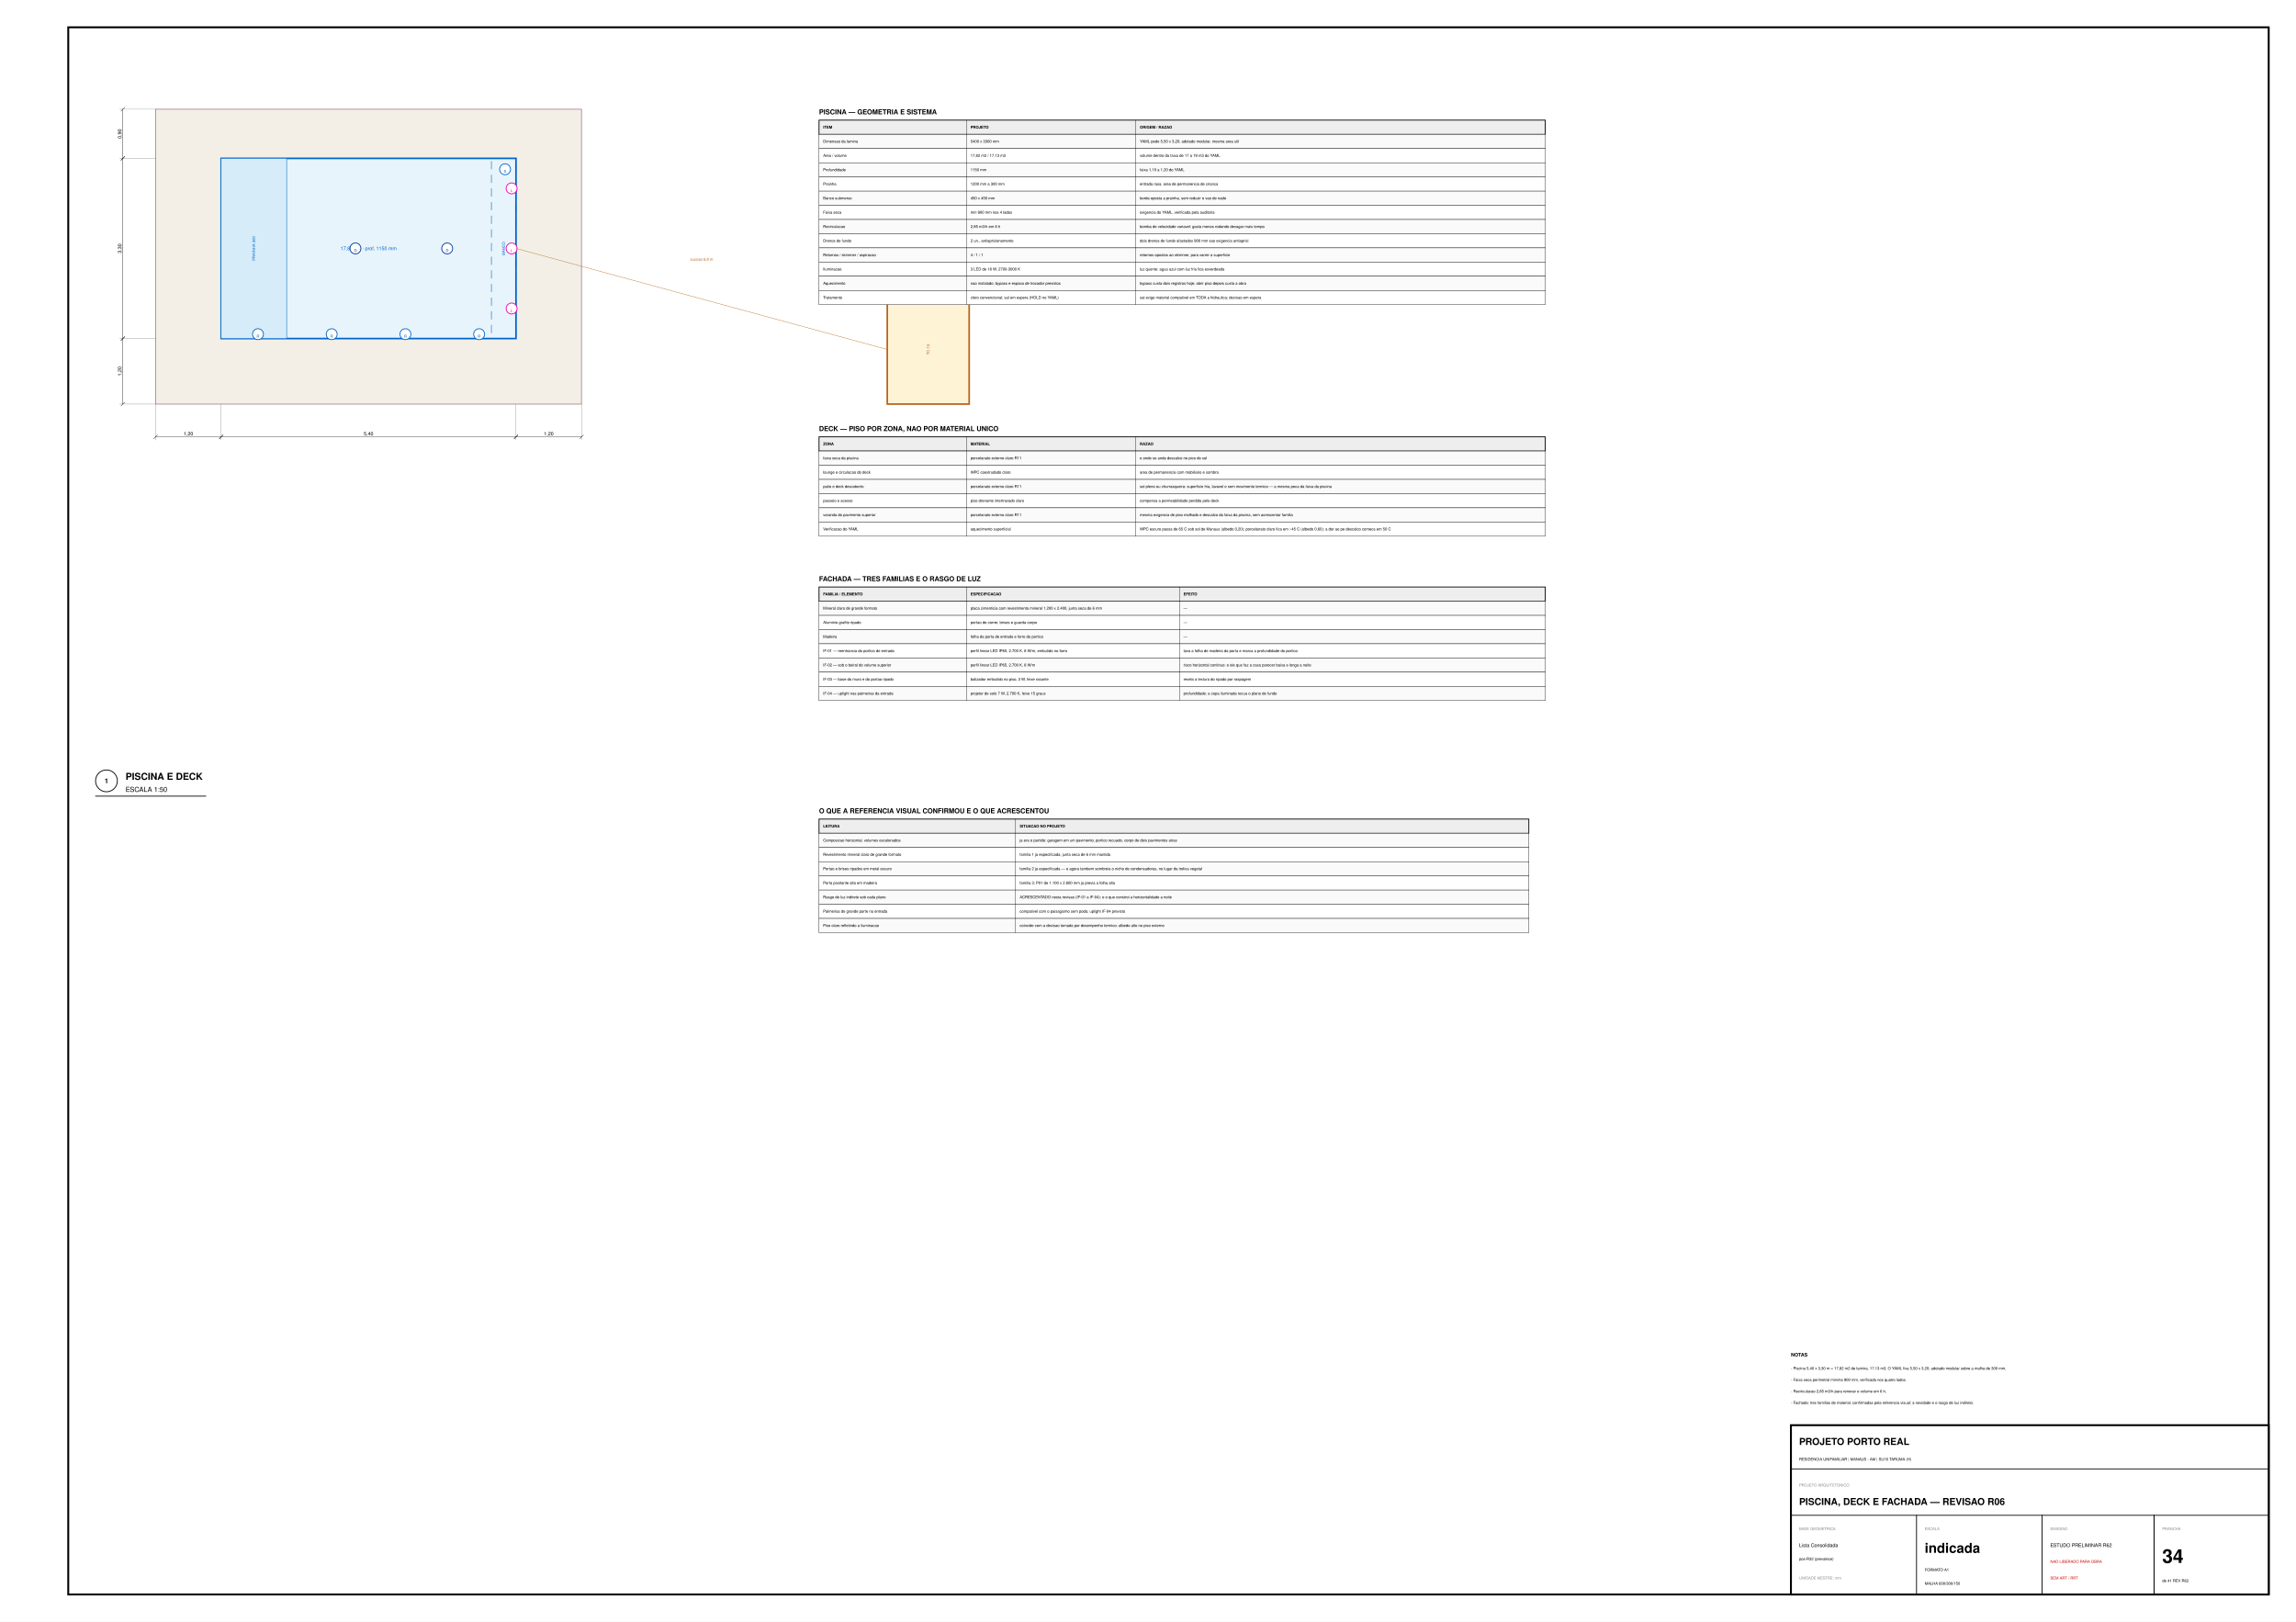
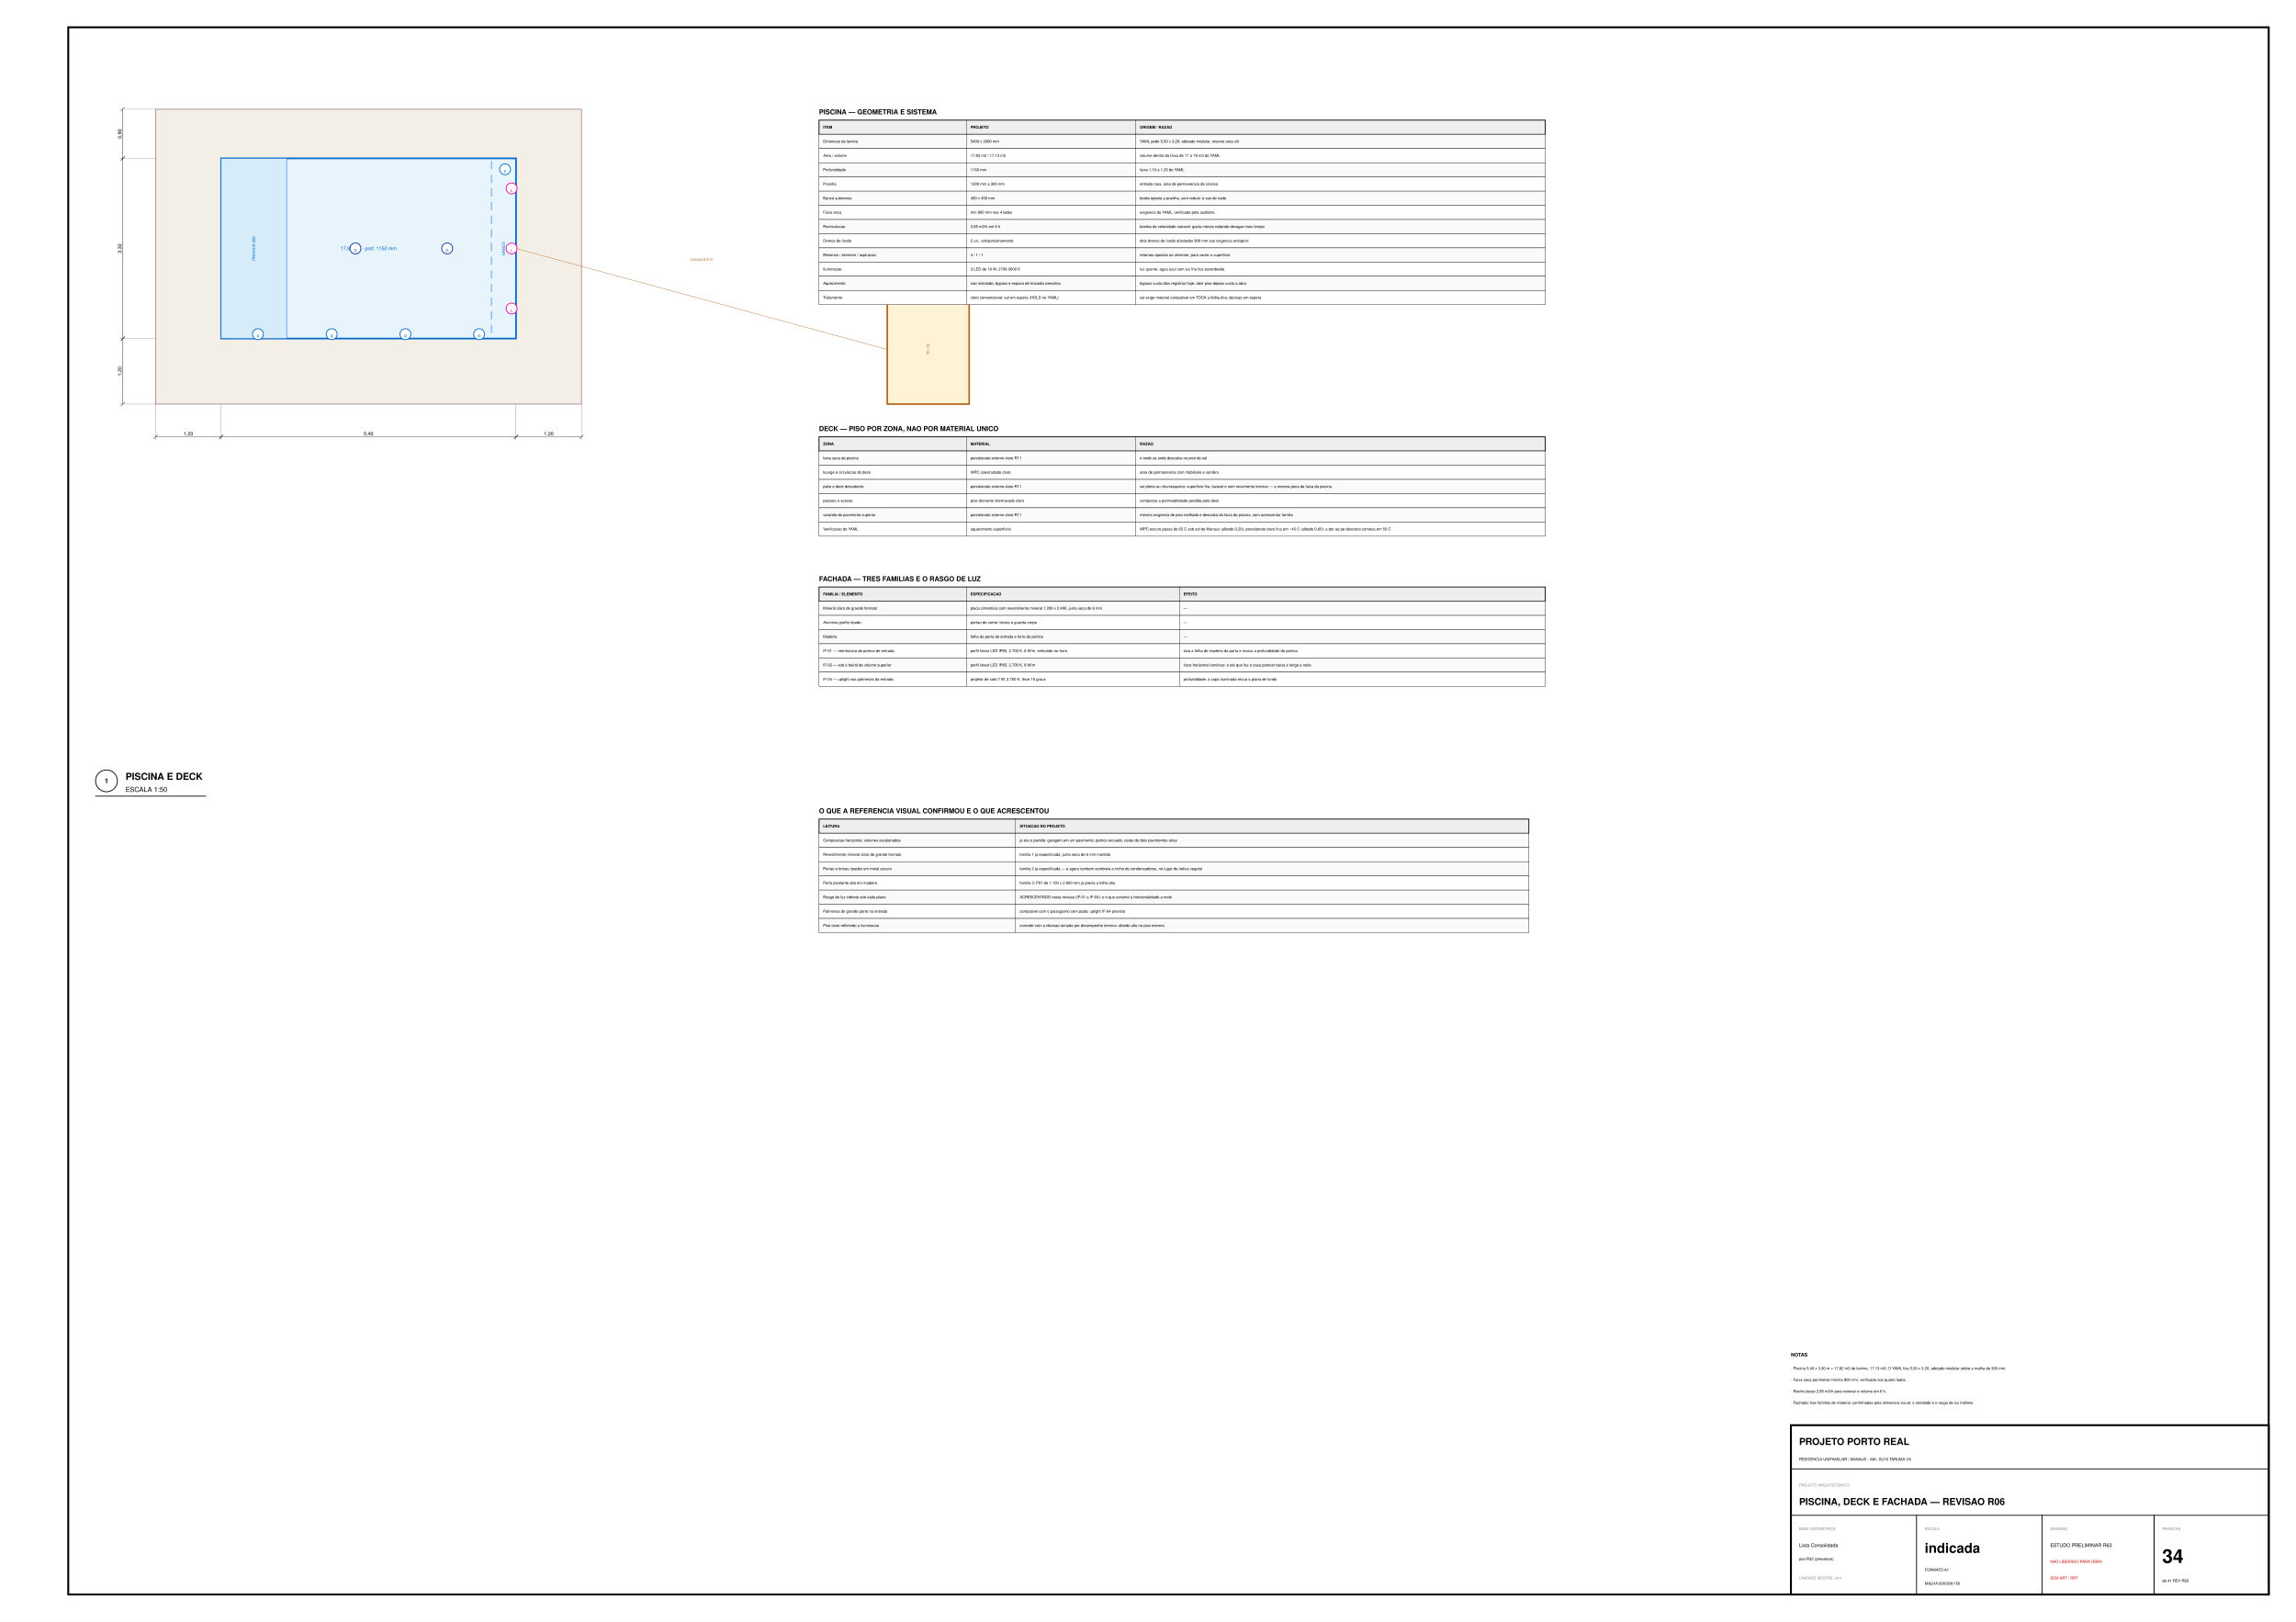
<svg xmlns="http://www.w3.org/2000/svg" version="1.1" width="841mm" height="594mm" viewBox="0 0 841 594">
  <rect width="841" height="594" fill="#ffffff" />
  <defs>
    <clipPath id="rec1">
      <rect x="25.00" y="10.00" width="806.00" height="574.00" />
    </clipPath>
  </defs>
  <g data-tipo="moldura">
    <rect x="25.0" y="10" width="806.00" height="574.00" fill="none" stroke="#000" stroke-width="0.7" />
  </g>
-   <g data-tipo="carimbo" data-cod="34" data-rev="R62">
+   <g data-tipo="carimbo" data-cod="34" data-rev="R63">
    <polygon points="656.000,522.000 831.000,522.000 831.000,584.000 656.000,584.000" stroke="#000000" stroke-width="0.7" fill="#fff" stroke-linejoin="miter" />
    <text x="659.000" y="528.000" font-family="Helvetica, Arial, sans-serif" font-size="3.50" font-weight="bold" fill="#000000" text-anchor="start" dominant-baseline="middle">PROJETO PORTO REAL</text>
    <text x="659.000" y="534.500" font-family="Helvetica, Arial, sans-serif" font-size="1.40" font-weight="normal" fill="#000000" text-anchor="start" dominant-baseline="middle">RESIDENCIA UNIFAMILIAR  |  MANAUS - AM  |  SU16 TARUMA (H)</text>
    <line x1="656.000" y1="538.000" x2="831.000" y2="538.000" stroke="#000000" stroke-width="0.3" fill="none" stroke-linecap="round" />
    <text x="659.000" y="544.000" font-family="Helvetica, Arial, sans-serif" font-size="1.40" font-weight="normal" fill="#8a8a8a" text-anchor="start" dominant-baseline="middle">PROJETO ARQUITETONICO</text>
    <text x="659.000" y="550.000" font-family="Helvetica, Arial, sans-serif" font-size="3.50" font-weight="bold" fill="#000000" text-anchor="start" dominant-baseline="middle">PISCINA, DECK E FACHADA — REVISAO R06</text>
    <line x1="656.000" y1="555.000" x2="831.000" y2="555.000" stroke="#000000" stroke-width="0.3" fill="none" stroke-linecap="round" />
    <line x1="702.000" y1="555.000" x2="702.000" y2="584.000" stroke="#000000" stroke-width="0.3" fill="none" stroke-linecap="round" />
    <line x1="748.000" y1="555.000" x2="748.000" y2="584.000" stroke="#000000" stroke-width="0.3" fill="none" stroke-linecap="round" />
    <line x1="789.000" y1="555.000" x2="789.000" y2="584.000" stroke="#000000" stroke-width="0.3" fill="none" stroke-linecap="round" />
    <line x1="789.000" y1="555.000" x2="789.000" y2="584.000" stroke="#000000" stroke-width="0.3" fill="none" stroke-linecap="round" />
    <text x="659.000" y="560.000" font-family="Helvetica, Arial, sans-serif" font-size="1.40" font-weight="normal" fill="#8a8a8a" text-anchor="start" dominant-baseline="middle">BASE GEOMETRICA</text>
    <text x="659.000" y="566.000" font-family="Helvetica, Arial, sans-serif" font-size="1.80" font-weight="normal" fill="#000000" text-anchor="start" dominant-baseline="middle">Lista Consolidada</text>
    <text x="659.000" y="571.000" font-family="Helvetica, Arial, sans-serif" font-size="1.40" font-weight="normal" fill="#000000" text-anchor="start" dominant-baseline="middle">pos-R32 (prevalece)</text>
    <text x="659.000" y="578.000" font-family="Helvetica, Arial, sans-serif" font-size="1.40" font-weight="normal" fill="#8a8a8a" text-anchor="start" dominant-baseline="middle">UNIDADE MESTRE: mm</text>
    <text x="705.000" y="560.000" font-family="Helvetica, Arial, sans-serif" font-size="1.40" font-weight="normal" fill="#8a8a8a" text-anchor="start" dominant-baseline="middle">ESCALA</text>
    <text x="705.000" y="567.000" font-family="Helvetica, Arial, sans-serif" font-size="5.00" font-weight="bold" fill="#000000" text-anchor="start" dominant-baseline="middle">indicada</text>
    <text x="705.000" y="575.000" font-family="Helvetica, Arial, sans-serif" font-size="1.40" font-weight="normal" fill="#000000" text-anchor="start" dominant-baseline="middle">FORMATO A1</text>
    <text x="705.000" y="580.000" font-family="Helvetica, Arial, sans-serif" font-size="1.40" font-weight="normal" fill="#000000" text-anchor="start" dominant-baseline="middle">MALHA 600/300/150</text>
    <text x="751.000" y="560.000" font-family="Helvetica, Arial, sans-serif" font-size="1.40" font-weight="normal" fill="#8a8a8a" text-anchor="start" dominant-baseline="middle">EMISSAO</text>
-     <text x="751.000" y="566.000" font-family="Helvetica, Arial, sans-serif" font-size="1.80" font-weight="normal" fill="#000000" text-anchor="start" dominant-baseline="middle">ESTUDO PRELIMINAR  R62</text>
+     <text x="751.000" y="566.000" font-family="Helvetica, Arial, sans-serif" font-size="1.80" font-weight="normal" fill="#000000" text-anchor="start" dominant-baseline="middle">ESTUDO PRELIMINAR  R63</text>
    <text x="751.000" y="572.000" font-family="Helvetica, Arial, sans-serif" font-size="1.40" font-weight="normal" fill="#c00" text-anchor="start" dominant-baseline="middle">NAO LIBERADO PARA OBRA</text>
    <text x="751.000" y="578.000" font-family="Helvetica, Arial, sans-serif" font-size="1.40" font-weight="normal" fill="#c00" text-anchor="start" dominant-baseline="middle">SEM ART / RRT</text>
    <text x="792.000" y="560.000" font-family="Helvetica, Arial, sans-serif" font-size="1.40" font-weight="normal" fill="#8a8a8a" text-anchor="start" dominant-baseline="middle">PRANCHA</text>
    <text x="792.000" y="570.000" font-family="Helvetica, Arial, sans-serif" font-size="7.00" font-weight="bold" fill="#000000" text-anchor="start" dominant-baseline="middle">34</text>
-     <text x="792.000" y="579.000" font-family="Helvetica, Arial, sans-serif" font-size="1.40" font-weight="normal" fill="#000000" text-anchor="start" dominant-baseline="middle">de 41   REV R62</text>
+     <text x="792.000" y="579.000" font-family="Helvetica, Arial, sans-serif" font-size="1.40" font-weight="normal" fill="#000000" text-anchor="start" dominant-baseline="middle">de 41   REV R63</text>
  </g>
  <g data-tipo="notas">
    <text x="656.000" y="496.200" font-family="Helvetica, Arial, sans-serif" font-size="1.80" font-weight="bold" fill="#000000" text-anchor="start" dominant-baseline="middle">NOTAS</text>
    <text x="656.000" y="501.200" font-family="Helvetica, Arial, sans-serif" font-size="1.40" font-weight="normal" fill="#000000" text-anchor="start" dominant-baseline="middle">- Piscina 5,40 x 3,30 m = 17,82 m2 de lamina, 17,13 m3, O YAML fixa 5,50 x 3,20; adotado modular sobre a malha de 300 mm,</text>
    <text x="656.000" y="505.400" font-family="Helvetica, Arial, sans-serif" font-size="1.40" font-weight="normal" fill="#000000" text-anchor="start" dominant-baseline="middle">- Faixa seca perimetral minima 900 mm, verificada nos quatro lados.</text>
    <text x="656.000" y="509.600" font-family="Helvetica, Arial, sans-serif" font-size="1.40" font-weight="normal" fill="#000000" text-anchor="start" dominant-baseline="middle">- Recirculacao 2,85 m3/h para renovar o volume em 6 h,</text>
    <text x="656.000" y="513.800" font-family="Helvetica, Arial, sans-serif" font-size="1.40" font-weight="normal" fill="#000000" text-anchor="start" dominant-baseline="middle">- Fachada: tres familias de material, confirmadas pela referencia visual; a novidade e o rasgo de luz indireto.</text>
  </g>
  <g clip-path="url(#rec1)" data-tipo="recorte">
    <circle cx="39.000" cy="286.000" r="4.000" stroke="#000000" stroke-width="0.3" fill="none" />
    <text x="39.000" y="286.000" font-family="Helvetica, Arial, sans-serif" font-size="2.50" font-weight="bold" fill="#000000" text-anchor="middle" dominant-baseline="middle">1</text>
    <text x="46.000" y="284.400" font-family="Helvetica, Arial, sans-serif" font-size="3.50" font-weight="bold" fill="#000000" text-anchor="start" dominant-baseline="middle">PISCINA E DECK</text>
    <text x="46.000" y="289.200" font-family="Helvetica, Arial, sans-serif" font-size="2.50" font-weight="normal" fill="#000000" text-anchor="start" dominant-baseline="middle">ESCALA 1:50</text>
    <line x1="35.000" y1="291.600" x2="75.400" y2="291.600" stroke="#000000" stroke-width="0.3" fill="none" stroke-linecap="round" />
    <polygon points="57.000,148.000 213.000,148.000 213.000,40.000 57.000,40.000" stroke="#a89" stroke-width="0.3" fill="#f3efe6" stroke-linejoin="miter" />
    <polygon points="81.000,124.000 189.000,124.000 189.000,58.000 81.000,58.000" stroke="#06c" stroke-width="0.6" fill="#e8f4fb" stroke-linejoin="miter" />
    <polygon points="81.000,124.000 105.000,124.000 105.000,58.000 81.000,58.000" stroke="#06c" stroke-width="0.18" fill="#d6ecf8" stroke-linejoin="miter" />
    <text x="93.000" y="91.000" font-family="Helvetica, Arial, sans-serif" font-size="1.40" font-weight="normal" fill="#06c" text-anchor="middle" dominant-baseline="middle" transform="rotate(-90.00 93.000 91.000)">PRAINHA 300</text>
    <polygon points="180.000,124.000 189.000,124.000 189.000,58.000 180.000,58.000" stroke="#06c" stroke-width="0.2" fill="none" stroke-dasharray="3,2" stroke-linejoin="miter" />
    <text x="184.500" y="91.000" font-family="Helvetica, Arial, sans-serif" font-size="1.40" font-weight="normal" fill="#06c" text-anchor="middle" dominant-baseline="middle" transform="rotate(-90.00 184.500 91.000)">BANCO</text>
    <text x="135.000" y="91.000" font-family="Helvetica, Arial, sans-serif" font-size="1.80" font-weight="normal" fill="#06c" text-anchor="middle" dominant-baseline="middle">17,82 m2  ·  prof, 1150 mm</text>
    <circle cx="94.500" cy="122.400" r="2.000" stroke="#06c" stroke-width="0.3" fill="#fff" />
    <text x="94.500" y="123.200" font-family="Helvetica, Arial, sans-serif" font-size="1.40" font-weight="normal" fill="#06c" text-anchor="middle" dominant-baseline="middle">R</text>
    <circle cx="121.500" cy="122.400" r="2.000" stroke="#06c" stroke-width="0.3" fill="#fff" />
    <text x="121.500" y="123.200" font-family="Helvetica, Arial, sans-serif" font-size="1.40" font-weight="normal" fill="#06c" text-anchor="middle" dominant-baseline="middle">R</text>
    <circle cx="148.500" cy="122.400" r="2.000" stroke="#06c" stroke-width="0.3" fill="#fff" />
    <text x="148.500" y="123.200" font-family="Helvetica, Arial, sans-serif" font-size="1.40" font-weight="normal" fill="#06c" text-anchor="middle" dominant-baseline="middle">R</text>
    <circle cx="175.500" cy="122.400" r="2.000" stroke="#06c" stroke-width="0.3" fill="#fff" />
    <text x="175.500" y="123.200" font-family="Helvetica, Arial, sans-serif" font-size="1.40" font-weight="normal" fill="#06c" text-anchor="middle" dominant-baseline="middle">R</text>
    <circle cx="130.200" cy="91.000" r="2.000" stroke="#039" stroke-width="0.3" fill="#fff" />
    <text x="130.200" y="91.800" font-family="Helvetica, Arial, sans-serif" font-size="1.40" font-weight="normal" fill="#039" text-anchor="middle" dominant-baseline="middle">D</text>
    <circle cx="163.800" cy="91.000" r="2.000" stroke="#039" stroke-width="0.3" fill="#fff" />
    <text x="163.800" y="91.800" font-family="Helvetica, Arial, sans-serif" font-size="1.40" font-weight="normal" fill="#039" text-anchor="middle" dominant-baseline="middle">D</text>
    <circle cx="185.000" cy="62.000" r="2.000" stroke="#06c" stroke-width="0.3" fill="#fff" />
    <text x="185.000" y="62.800" font-family="Helvetica, Arial, sans-serif" font-size="1.40" font-weight="normal" fill="#06c" text-anchor="middle" dominant-baseline="middle">S</text>
    <circle cx="187.400" cy="113.000" r="2.000" stroke="#e0a" stroke-width="0.3" fill="#fff" />
    <text x="187.400" y="113.800" font-family="Helvetica, Arial, sans-serif" font-size="1.40" font-weight="normal" fill="#e0a" text-anchor="middle" dominant-baseline="middle">L</text>
    <circle cx="187.400" cy="91.000" r="2.000" stroke="#e0a" stroke-width="0.3" fill="#fff" />
    <text x="187.400" y="91.800" font-family="Helvetica, Arial, sans-serif" font-size="1.40" font-weight="normal" fill="#e0a" text-anchor="middle" dominant-baseline="middle">L</text>
    <circle cx="187.400" cy="69.000" r="2.000" stroke="#e0a" stroke-width="0.3" fill="#fff" />
    <text x="187.400" y="69.800" font-family="Helvetica, Arial, sans-serif" font-size="1.40" font-weight="normal" fill="#e0a" text-anchor="middle" dominant-baseline="middle">L</text>
    <g data-tipo="cota" data-eixo="H" data-parciais="3">
      <line x1="57.000" y1="148.000" x2="57.000" y2="161.200" stroke="#8a8a8a" stroke-width="0.13" fill="none" stroke-linecap="round" />
      <line x1="81.000" y1="148.000" x2="81.000" y2="161.200" stroke="#8a8a8a" stroke-width="0.13" fill="none" stroke-linecap="round" />
      <line x1="189.000" y1="148.000" x2="189.000" y2="161.200" stroke="#8a8a8a" stroke-width="0.13" fill="none" stroke-linecap="round" />
      <line x1="213.000" y1="148.000" x2="213.000" y2="161.200" stroke="#8a8a8a" stroke-width="0.13" fill="none" stroke-linecap="round" />
      <line x1="57.000" y1="160.000" x2="213.000" y2="160.000" stroke="#000000" stroke-width="0.13" fill="none" stroke-linecap="round" />
      <line x1="56.300" y1="160.700" x2="57.700" y2="159.300" stroke="#000000" stroke-width="0.13" fill="none" stroke-linecap="round" />
      <line x1="80.300" y1="160.700" x2="81.700" y2="159.300" stroke="#000000" stroke-width="0.13" fill="none" stroke-linecap="round" />
      <text x="69.000" y="158.884" font-family="Helvetica, Arial, sans-serif" font-size="1.80" font-weight="normal" fill="#000000" text-anchor="middle" dominant-baseline="middle">1,20</text>
      <line x1="80.300" y1="160.700" x2="81.700" y2="159.300" stroke="#000000" stroke-width="0.13" fill="none" stroke-linecap="round" />
      <line x1="188.300" y1="160.700" x2="189.700" y2="159.300" stroke="#000000" stroke-width="0.13" fill="none" stroke-linecap="round" />
      <text x="135.000" y="158.884" font-family="Helvetica, Arial, sans-serif" font-size="1.80" font-weight="normal" fill="#000000" text-anchor="middle" dominant-baseline="middle">5,40</text>
      <line x1="188.300" y1="160.700" x2="189.700" y2="159.300" stroke="#000000" stroke-width="0.13" fill="none" stroke-linecap="round" />
      <line x1="212.300" y1="160.700" x2="213.700" y2="159.300" stroke="#000000" stroke-width="0.13" fill="none" stroke-linecap="round" />
      <text x="201.000" y="158.884" font-family="Helvetica, Arial, sans-serif" font-size="1.80" font-weight="normal" fill="#000000" text-anchor="middle" dominant-baseline="middle">1,20</text>
    </g>
    <g data-tipo="cota" data-eixo="V" data-parciais="3">
      <line x1="57.000" y1="148.000" x2="43.800" y2="148.000" stroke="#8a8a8a" stroke-width="0.13" fill="none" stroke-linecap="round" />
      <line x1="57.000" y1="124.000" x2="43.800" y2="124.000" stroke="#8a8a8a" stroke-width="0.13" fill="none" stroke-linecap="round" />
      <line x1="57.000" y1="58.000" x2="43.800" y2="58.000" stroke="#8a8a8a" stroke-width="0.13" fill="none" stroke-linecap="round" />
      <line x1="57.000" y1="40.000" x2="43.800" y2="40.000" stroke="#8a8a8a" stroke-width="0.13" fill="none" stroke-linecap="round" />
      <line x1="45.000" y1="148.000" x2="45.000" y2="40.000" stroke="#000000" stroke-width="0.13" fill="none" stroke-linecap="round" />
      <line x1="44.300" y1="148.700" x2="45.700" y2="147.300" stroke="#000000" stroke-width="0.13" fill="none" stroke-linecap="round" />
      <line x1="44.300" y1="124.700" x2="45.700" y2="123.300" stroke="#000000" stroke-width="0.13" fill="none" stroke-linecap="round" />
      <text x="43.884" y="136.000" font-family="Helvetica, Arial, sans-serif" font-size="1.80" font-weight="normal" fill="#000000" text-anchor="middle" dominant-baseline="middle" transform="rotate(-90.00 43.884 136.000)">1,20</text>
      <line x1="44.300" y1="124.700" x2="45.700" y2="123.300" stroke="#000000" stroke-width="0.13" fill="none" stroke-linecap="round" />
      <line x1="44.300" y1="58.700" x2="45.700" y2="57.300" stroke="#000000" stroke-width="0.13" fill="none" stroke-linecap="round" />
      <text x="43.884" y="91.000" font-family="Helvetica, Arial, sans-serif" font-size="1.80" font-weight="normal" fill="#000000" text-anchor="middle" dominant-baseline="middle" transform="rotate(-90.00 43.884 91.000)">3,30</text>
      <line x1="44.300" y1="58.700" x2="45.700" y2="57.300" stroke="#000000" stroke-width="0.13" fill="none" stroke-linecap="round" />
      <line x1="44.300" y1="40.700" x2="45.700" y2="39.300" stroke="#000000" stroke-width="0.13" fill="none" stroke-linecap="round" />
      <text x="43.884" y="49.000" font-family="Helvetica, Arial, sans-serif" font-size="1.80" font-weight="normal" fill="#000000" text-anchor="middle" dominant-baseline="middle" transform="rotate(-90.00 43.884 49.000)">0,90</text>
    </g>
    <polygon points="325.000,148.000 355.000,148.000 355.000,108.000 325.000,108.000" stroke="#b5651d" stroke-width="0.6" fill="#fff3d6" stroke-linejoin="miter" />
    <text x="340.000" y="128.000" font-family="Helvetica, Arial, sans-serif" font-size="1.40" font-weight="normal" fill="#b5651d" text-anchor="middle" dominant-baseline="middle" transform="rotate(-90.00 340.000 128.000)">TC-13</text>
    <line x1="189.000" y1="91.000" x2="325.000" y2="128.000" stroke="#b5651d" stroke-width="0.13" fill="none" stroke-linecap="round" />
    <text x="257.000" y="95.000" font-family="Helvetica, Arial, sans-serif" font-size="1.40" font-weight="normal" fill="#b5651d" text-anchor="middle" dominant-baseline="middle">succao 6,8 m</text>
    <text x="300.000" y="41.000" font-family="Helvetica, Arial, sans-serif" font-size="2.50" font-weight="bold" fill="#000000" text-anchor="start" dominant-baseline="middle">PISCINA — GEOMETRIA E SISTEMA</text>
    <polygon points="300.000,44.000 566.000,44.000 566.000,49.200 300.000,49.200" stroke="#000000" stroke-width="0.3" fill="#eee" stroke-linejoin="miter" />
    <text x="301.500" y="46.600" font-family="Helvetica, Arial, sans-serif" font-size="1.40" font-weight="bold" fill="#000000" text-anchor="start" dominant-baseline="middle">ITEM</text>
    <text x="355.500" y="46.600" font-family="Helvetica, Arial, sans-serif" font-size="1.40" font-weight="bold" fill="#000000" text-anchor="start" dominant-baseline="middle">PROJETO</text>
    <text x="417.500" y="46.600" font-family="Helvetica, Arial, sans-serif" font-size="1.40" font-weight="bold" fill="#000000" text-anchor="start" dominant-baseline="middle">ORIGEM / RAZAO</text>
    <polygon points="300.000,49.200 566.000,49.200 566.000,54.400 300.000,54.400" stroke="#000000" stroke-width="0.13" fill="#fafafa" stroke-linejoin="miter" />
    <text x="301.500" y="51.800" font-family="Helvetica, Arial, sans-serif" font-size="1.40" font-weight="normal" fill="#000000" text-anchor="start" dominant-baseline="middle">Dimensao da lamina</text>
    <text x="355.500" y="51.800" font-family="Helvetica, Arial, sans-serif" font-size="1.40" font-weight="normal" fill="#000000" text-anchor="start" dominant-baseline="middle">5400 x 3300 mm</text>
    <text x="417.500" y="51.800" font-family="Helvetica, Arial, sans-serif" font-size="1.40" font-weight="normal" fill="#000000" text-anchor="start" dominant-baseline="middle">YAML pede 5,50 x 3,20; adotado modular, mesma area util</text>
    <polygon points="300.000,54.400 566.000,54.400 566.000,59.600 300.000,59.600" stroke="#000000" stroke-width="0.13" fill="#fff" stroke-linejoin="miter" />
    <text x="301.500" y="57.000" font-family="Helvetica, Arial, sans-serif" font-size="1.40" font-weight="normal" fill="#000000" text-anchor="start" dominant-baseline="middle">Area / volume</text>
    <text x="355.500" y="57.000" font-family="Helvetica, Arial, sans-serif" font-size="1.40" font-weight="normal" fill="#000000" text-anchor="start" dominant-baseline="middle">17,82 m2 / 17,13 m3</text>
    <text x="417.500" y="57.000" font-family="Helvetica, Arial, sans-serif" font-size="1.40" font-weight="normal" fill="#000000" text-anchor="start" dominant-baseline="middle">volume dentro da faixa de 17 a 19 m3 do YAML</text>
    <polygon points="300.000,59.600 566.000,59.600 566.000,64.800 300.000,64.800" stroke="#000000" stroke-width="0.13" fill="#fafafa" stroke-linejoin="miter" />
    <text x="301.500" y="62.200" font-family="Helvetica, Arial, sans-serif" font-size="1.40" font-weight="normal" fill="#000000" text-anchor="start" dominant-baseline="middle">Profundidade</text>
    <text x="355.500" y="62.200" font-family="Helvetica, Arial, sans-serif" font-size="1.40" font-weight="normal" fill="#000000" text-anchor="start" dominant-baseline="middle">1150 mm</text>
    <text x="417.500" y="62.200" font-family="Helvetica, Arial, sans-serif" font-size="1.40" font-weight="normal" fill="#000000" text-anchor="start" dominant-baseline="middle">faixa 1,10 a 1,20 do YAML</text>
    <polygon points="300.000,64.800 566.000,64.800 566.000,70.000 300.000,70.000" stroke="#000000" stroke-width="0.13" fill="#fff" stroke-linejoin="miter" />
    <text x="301.500" y="67.400" font-family="Helvetica, Arial, sans-serif" font-size="1.40" font-weight="normal" fill="#000000" text-anchor="start" dominant-baseline="middle">Prainha</text>
    <text x="355.500" y="67.400" font-family="Helvetica, Arial, sans-serif" font-size="1.40" font-weight="normal" fill="#000000" text-anchor="start" dominant-baseline="middle">1200 mm a 300 mm</text>
    <text x="417.500" y="67.400" font-family="Helvetica, Arial, sans-serif" font-size="1.40" font-weight="normal" fill="#000000" text-anchor="start" dominant-baseline="middle">entrada rasa, area de permanencia de crianca</text>
    <polygon points="300.000,70.000 566.000,70.000 566.000,75.200 300.000,75.200" stroke="#000000" stroke-width="0.13" fill="#fafafa" stroke-linejoin="miter" />
    <text x="301.500" y="72.600" font-family="Helvetica, Arial, sans-serif" font-size="1.40" font-weight="normal" fill="#000000" text-anchor="start" dominant-baseline="middle">Banco submerso</text>
    <text x="355.500" y="72.600" font-family="Helvetica, Arial, sans-serif" font-size="1.40" font-weight="normal" fill="#000000" text-anchor="start" dominant-baseline="middle">450 x 450 mm</text>
    <text x="417.500" y="72.600" font-family="Helvetica, Arial, sans-serif" font-size="1.40" font-weight="normal" fill="#000000" text-anchor="start" dominant-baseline="middle">borda oposta a prainha, sem reduzir o vao de nado</text>
    <polygon points="300.000,75.200 566.000,75.200 566.000,80.400 300.000,80.400" stroke="#000000" stroke-width="0.13" fill="#fff" stroke-linejoin="miter" />
    <text x="301.500" y="77.800" font-family="Helvetica, Arial, sans-serif" font-size="1.40" font-weight="normal" fill="#000000" text-anchor="start" dominant-baseline="middle">Faixa seca</text>
    <text x="355.500" y="77.800" font-family="Helvetica, Arial, sans-serif" font-size="1.40" font-weight="normal" fill="#000000" text-anchor="start" dominant-baseline="middle">min 900 mm nos 4 lados</text>
    <text x="417.500" y="77.800" font-family="Helvetica, Arial, sans-serif" font-size="1.40" font-weight="normal" fill="#000000" text-anchor="start" dominant-baseline="middle">exigencia do YAML, verificada pela auditoria</text>
    <polygon points="300.000,80.400 566.000,80.400 566.000,85.600 300.000,85.600" stroke="#000000" stroke-width="0.13" fill="#fafafa" stroke-linejoin="miter" />
    <text x="301.500" y="83.000" font-family="Helvetica, Arial, sans-serif" font-size="1.40" font-weight="normal" fill="#000000" text-anchor="start" dominant-baseline="middle">Recirculacao</text>
    <text x="355.500" y="83.000" font-family="Helvetica, Arial, sans-serif" font-size="1.40" font-weight="normal" fill="#000000" text-anchor="start" dominant-baseline="middle">2,85 m3/h em 6 h</text>
    <text x="417.500" y="83.000" font-family="Helvetica, Arial, sans-serif" font-size="1.40" font-weight="normal" fill="#000000" text-anchor="start" dominant-baseline="middle">bomba de velocidade variavel: gasta menos rodando devagar mais tempo</text>
    <polygon points="300.000,85.600 566.000,85.600 566.000,90.800 300.000,90.800" stroke="#000000" stroke-width="0.13" fill="#fff" stroke-linejoin="miter" />
    <text x="301.500" y="88.200" font-family="Helvetica, Arial, sans-serif" font-size="1.40" font-weight="normal" fill="#000000" text-anchor="start" dominant-baseline="middle">Drenos de fundo</text>
    <text x="355.500" y="88.200" font-family="Helvetica, Arial, sans-serif" font-size="1.40" font-weight="normal" fill="#000000" text-anchor="start" dominant-baseline="middle">2 un., antiaprisionamento</text>
    <text x="417.500" y="88.200" font-family="Helvetica, Arial, sans-serif" font-size="1.40" font-weight="normal" fill="#000000" text-anchor="start" dominant-baseline="middle">dois drenos de fundo afastados 900 mm sao exigencia antiaprisi</text>
    <polygon points="300.000,90.800 566.000,90.800 566.000,96.000 300.000,96.000" stroke="#000000" stroke-width="0.13" fill="#fafafa" stroke-linejoin="miter" />
    <text x="301.500" y="93.400" font-family="Helvetica, Arial, sans-serif" font-size="1.40" font-weight="normal" fill="#000000" text-anchor="start" dominant-baseline="middle">Retornos / skimmer / aspiracao</text>
    <text x="355.500" y="93.400" font-family="Helvetica, Arial, sans-serif" font-size="1.40" font-weight="normal" fill="#000000" text-anchor="start" dominant-baseline="middle">4 / 1 / 1</text>
    <text x="417.500" y="93.400" font-family="Helvetica, Arial, sans-serif" font-size="1.40" font-weight="normal" fill="#000000" text-anchor="start" dominant-baseline="middle">retornos opostos ao skimmer, para varrer a superficie</text>
    <polygon points="300.000,96.000 566.000,96.000 566.000,101.200 300.000,101.200" stroke="#000000" stroke-width="0.13" fill="#fff" stroke-linejoin="miter" />
    <text x="301.500" y="98.600" font-family="Helvetica, Arial, sans-serif" font-size="1.40" font-weight="normal" fill="#000000" text-anchor="start" dominant-baseline="middle">Iluminacao</text>
    <text x="355.500" y="98.600" font-family="Helvetica, Arial, sans-serif" font-size="1.40" font-weight="normal" fill="#000000" text-anchor="start" dominant-baseline="middle">3 LED de 18 W, 2700-3000 K</text>
    <text x="417.500" y="98.600" font-family="Helvetica, Arial, sans-serif" font-size="1.40" font-weight="normal" fill="#000000" text-anchor="start" dominant-baseline="middle">luz quente: agua azul com luz fria fica esverdeada</text>
    <polygon points="300.000,101.200 566.000,101.200 566.000,106.400 300.000,106.400" stroke="#000000" stroke-width="0.13" fill="#fafafa" stroke-linejoin="miter" />
    <text x="301.500" y="103.800" font-family="Helvetica, Arial, sans-serif" font-size="1.40" font-weight="normal" fill="#000000" text-anchor="start" dominant-baseline="middle">Aquecimento</text>
    <text x="355.500" y="103.800" font-family="Helvetica, Arial, sans-serif" font-size="1.40" font-weight="normal" fill="#000000" text-anchor="start" dominant-baseline="middle">nao instalado; bypass e espaco de trocador previstos</text>
    <text x="417.500" y="103.800" font-family="Helvetica, Arial, sans-serif" font-size="1.40" font-weight="normal" fill="#000000" text-anchor="start" dominant-baseline="middle">bypass custa dois registros hoje; abrir piso depois custa a obra</text>
    <polygon points="300.000,106.400 566.000,106.400 566.000,111.600 300.000,111.600" stroke="#000000" stroke-width="0.13" fill="#fff" stroke-linejoin="miter" />
    <text x="301.500" y="109.000" font-family="Helvetica, Arial, sans-serif" font-size="1.40" font-weight="normal" fill="#000000" text-anchor="start" dominant-baseline="middle">Tratamento</text>
    <text x="355.500" y="109.000" font-family="Helvetica, Arial, sans-serif" font-size="1.40" font-weight="normal" fill="#000000" text-anchor="start" dominant-baseline="middle">cloro convencional; sal em espera (HOLD no YAML)</text>
    <text x="417.500" y="109.000" font-family="Helvetica, Arial, sans-serif" font-size="1.40" font-weight="normal" fill="#000000" text-anchor="start" dominant-baseline="middle">sal exige material compativel em TODA a hidraulica; decisao em espera</text>
    <line x1="354.000" y1="44.000" x2="354.000" y2="111.600" stroke="#000000" stroke-width="0.13" fill="none" stroke-linecap="round" />
    <line x1="416.000" y1="44.000" x2="416.000" y2="111.600" stroke="#000000" stroke-width="0.13" fill="none" stroke-linecap="round" />
    <text x="300.000" y="157.000" font-family="Helvetica, Arial, sans-serif" font-size="2.50" font-weight="bold" fill="#000000" text-anchor="start" dominant-baseline="middle">DECK — PISO POR ZONA, NAO POR MATERIAL UNICO</text>
    <polygon points="300.000,160.000 566.000,160.000 566.000,165.200 300.000,165.200" stroke="#000000" stroke-width="0.3" fill="#eee" stroke-linejoin="miter" />
    <text x="301.500" y="162.600" font-family="Helvetica, Arial, sans-serif" font-size="1.40" font-weight="bold" fill="#000000" text-anchor="start" dominant-baseline="middle">ZONA</text>
    <text x="355.500" y="162.600" font-family="Helvetica, Arial, sans-serif" font-size="1.40" font-weight="bold" fill="#000000" text-anchor="start" dominant-baseline="middle">MATERIAL</text>
    <text x="417.500" y="162.600" font-family="Helvetica, Arial, sans-serif" font-size="1.40" font-weight="bold" fill="#000000" text-anchor="start" dominant-baseline="middle">RAZAO</text>
    <polygon points="300.000,165.200 566.000,165.200 566.000,170.400 300.000,170.400" stroke="#000000" stroke-width="0.13" fill="#fafafa" stroke-linejoin="miter" />
    <text x="301.500" y="167.800" font-family="Helvetica, Arial, sans-serif" font-size="1.40" font-weight="normal" fill="#000000" text-anchor="start" dominant-baseline="middle">faixa seca da piscina</text>
    <text x="355.500" y="167.800" font-family="Helvetica, Arial, sans-serif" font-size="1.40" font-weight="normal" fill="#000000" text-anchor="start" dominant-baseline="middle">porcelanato externo claro R11</text>
    <text x="417.500" y="167.800" font-family="Helvetica, Arial, sans-serif" font-size="1.40" font-weight="normal" fill="#000000" text-anchor="start" dominant-baseline="middle">e onde se anda descalco no pico do sol</text>
    <polygon points="300.000,170.400 566.000,170.400 566.000,175.600 300.000,175.600" stroke="#000000" stroke-width="0.13" fill="#fff" stroke-linejoin="miter" />
    <text x="301.500" y="173.000" font-family="Helvetica, Arial, sans-serif" font-size="1.40" font-weight="normal" fill="#000000" text-anchor="start" dominant-baseline="middle">lounge e circulacao do deck</text>
    <text x="355.500" y="173.000" font-family="Helvetica, Arial, sans-serif" font-size="1.40" font-weight="normal" fill="#000000" text-anchor="start" dominant-baseline="middle">WPC coextrudado claro</text>
    <text x="417.500" y="173.000" font-family="Helvetica, Arial, sans-serif" font-size="1.40" font-weight="normal" fill="#000000" text-anchor="start" dominant-baseline="middle">area de permanencia com mobiliario e sombra</text>
    <polygon points="300.000,175.600 566.000,175.600 566.000,180.800 300.000,180.800" stroke="#000000" stroke-width="0.13" fill="#fafafa" stroke-linejoin="miter" />
    <text x="301.500" y="178.200" font-family="Helvetica, Arial, sans-serif" font-size="1.40" font-weight="normal" fill="#000000" text-anchor="start" dominant-baseline="middle">patio e deck descoberto</text>
    <text x="355.500" y="178.200" font-family="Helvetica, Arial, sans-serif" font-size="1.40" font-weight="normal" fill="#000000" text-anchor="start" dominant-baseline="middle">porcelanato externo claro R11</text>
    <text x="417.500" y="178.200" font-family="Helvetica, Arial, sans-serif" font-size="1.40" font-weight="normal" fill="#000000" text-anchor="start" dominant-baseline="middle">sol pleno ou churrasqueira: superficie fria, lavavel e sem movimento termico — a mesma peca da faixa da piscina</text>
    <polygon points="300.000,180.800 566.000,180.800 566.000,186.000 300.000,186.000" stroke="#000000" stroke-width="0.13" fill="#fff" stroke-linejoin="miter" />
    <text x="301.500" y="183.400" font-family="Helvetica, Arial, sans-serif" font-size="1.40" font-weight="normal" fill="#000000" text-anchor="start" dominant-baseline="middle">passeio e acesso</text>
    <text x="355.500" y="183.400" font-family="Helvetica, Arial, sans-serif" font-size="1.40" font-weight="normal" fill="#000000" text-anchor="start" dominant-baseline="middle">piso drenante intertravado claro</text>
    <text x="417.500" y="183.400" font-family="Helvetica, Arial, sans-serif" font-size="1.40" font-weight="normal" fill="#000000" text-anchor="start" dominant-baseline="middle">compensa a permeabilidade perdida pelo deck</text>
    <polygon points="300.000,186.000 566.000,186.000 566.000,191.200 300.000,191.200" stroke="#000000" stroke-width="0.13" fill="#fafafa" stroke-linejoin="miter" />
    <text x="301.500" y="188.600" font-family="Helvetica, Arial, sans-serif" font-size="1.40" font-weight="normal" fill="#000000" text-anchor="start" dominant-baseline="middle">varanda do pavimento superior</text>
    <text x="355.500" y="188.600" font-family="Helvetica, Arial, sans-serif" font-size="1.40" font-weight="normal" fill="#000000" text-anchor="start" dominant-baseline="middle">porcelanato externo claro R11</text>
    <text x="417.500" y="188.600" font-family="Helvetica, Arial, sans-serif" font-size="1.40" font-weight="normal" fill="#000000" text-anchor="start" dominant-baseline="middle">mesma exigencia de piso molhado e descalco da faixa da piscina, sem acrescentar familia</text>
    <polygon points="300.000,191.200 566.000,191.200 566.000,196.400 300.000,196.400" stroke="#000000" stroke-width="0.13" fill="#fff" stroke-linejoin="miter" />
    <text x="301.500" y="193.800" font-family="Helvetica, Arial, sans-serif" font-size="1.40" font-weight="normal" fill="#000000" text-anchor="start" dominant-baseline="middle">Verificacao do YAML</text>
    <text x="355.500" y="193.800" font-family="Helvetica, Arial, sans-serif" font-size="1.40" font-weight="normal" fill="#000000" text-anchor="start" dominant-baseline="middle">aquecimento superficial</text>
    <text x="417.500" y="193.800" font-family="Helvetica, Arial, sans-serif" font-size="1.40" font-weight="normal" fill="#000000" text-anchor="start" dominant-baseline="middle">WPC escuro passa de 65 C sob sol de Manaus (albedo 0,20); porcelanato claro fica em ~45 C (albedo 0,60); a dor ao pe descalco comeca em 50 C</text>
    <line x1="354.000" y1="160.000" x2="354.000" y2="196.400" stroke="#000000" stroke-width="0.13" fill="none" stroke-linecap="round" />
    <line x1="416.000" y1="160.000" x2="416.000" y2="196.400" stroke="#000000" stroke-width="0.13" fill="none" stroke-linecap="round" />
    <text x="300.000" y="212.000" font-family="Helvetica, Arial, sans-serif" font-size="2.50" font-weight="bold" fill="#000000" text-anchor="start" dominant-baseline="middle">FACHADA — TRES FAMILIAS E O RASGO DE LUZ</text>
    <polygon points="300.000,215.000 566.000,215.000 566.000,220.200 300.000,220.200" stroke="#000000" stroke-width="0.3" fill="#eee" stroke-linejoin="miter" />
    <text x="301.500" y="217.600" font-family="Helvetica, Arial, sans-serif" font-size="1.40" font-weight="bold" fill="#000000" text-anchor="start" dominant-baseline="middle">FAMILIA / ELEMENTO</text>
    <text x="355.500" y="217.600" font-family="Helvetica, Arial, sans-serif" font-size="1.40" font-weight="bold" fill="#000000" text-anchor="start" dominant-baseline="middle">ESPECIFICACAO</text>
    <text x="433.500" y="217.600" font-family="Helvetica, Arial, sans-serif" font-size="1.40" font-weight="bold" fill="#000000" text-anchor="start" dominant-baseline="middle">EFEITO</text>
    <polygon points="300.000,220.200 566.000,220.200 566.000,225.400 300.000,225.400" stroke="#000000" stroke-width="0.13" fill="#fafafa" stroke-linejoin="miter" />
    <text x="301.500" y="222.800" font-family="Helvetica, Arial, sans-serif" font-size="1.40" font-weight="normal" fill="#000000" text-anchor="start" dominant-baseline="middle">Mineral claro de grande formato</text>
    <text x="355.500" y="222.800" font-family="Helvetica, Arial, sans-serif" font-size="1.40" font-weight="normal" fill="#000000" text-anchor="start" dominant-baseline="middle">placa cimenticia com revestimento mineral 1.200 x 2.400, junta seca de 6 mm</text>
    <text x="433.500" y="222.800" font-family="Helvetica, Arial, sans-serif" font-size="1.40" font-weight="normal" fill="#000000" text-anchor="start" dominant-baseline="middle">—</text>
    <polygon points="300.000,225.400 566.000,225.400 566.000,230.600 300.000,230.600" stroke="#000000" stroke-width="0.13" fill="#fff" stroke-linejoin="miter" />
    <text x="301.500" y="228.000" font-family="Helvetica, Arial, sans-serif" font-size="1.40" font-weight="normal" fill="#000000" text-anchor="start" dominant-baseline="middle">Aluminio grafite ripado</text>
    <text x="355.500" y="228.000" font-family="Helvetica, Arial, sans-serif" font-size="1.40" font-weight="normal" fill="#000000" text-anchor="start" dominant-baseline="middle">portao de correr, brises e guarda-corpo</text>
    <text x="433.500" y="228.000" font-family="Helvetica, Arial, sans-serif" font-size="1.40" font-weight="normal" fill="#000000" text-anchor="start" dominant-baseline="middle">—</text>
    <polygon points="300.000,230.600 566.000,230.600 566.000,235.800 300.000,235.800" stroke="#000000" stroke-width="0.13" fill="#fafafa" stroke-linejoin="miter" />
    <text x="301.500" y="233.200" font-family="Helvetica, Arial, sans-serif" font-size="1.40" font-weight="normal" fill="#000000" text-anchor="start" dominant-baseline="middle">Madeira</text>
    <text x="355.500" y="233.200" font-family="Helvetica, Arial, sans-serif" font-size="1.40" font-weight="normal" fill="#000000" text-anchor="start" dominant-baseline="middle">folha da porta de entrada e forro do portico</text>
    <text x="433.500" y="233.200" font-family="Helvetica, Arial, sans-serif" font-size="1.40" font-weight="normal" fill="#000000" text-anchor="start" dominant-baseline="middle">—</text>
    <polygon points="300.000,235.800 566.000,235.800 566.000,241.000 300.000,241.000" stroke="#000000" stroke-width="0.13" fill="#fff" stroke-linejoin="miter" />
    <text x="301.500" y="238.400" font-family="Helvetica, Arial, sans-serif" font-size="1.40" font-weight="normal" fill="#000000" text-anchor="start" dominant-baseline="middle">IF-01 — reentrancia do portico de entrada</text>
    <text x="355.500" y="238.400" font-family="Helvetica, Arial, sans-serif" font-size="1.40" font-weight="normal" fill="#000000" text-anchor="start" dominant-baseline="middle">perfil linear LED IP65, 2.700 K, 8 W/m, embutido no forro</text>
    <text x="433.500" y="238.400" font-family="Helvetica, Arial, sans-serif" font-size="1.40" font-weight="normal" fill="#000000" text-anchor="start" dominant-baseline="middle">lava a folha de madeira da porta e marca a profundidade do portico</text>
    <polygon points="300.000,241.000 566.000,241.000 566.000,246.200 300.000,246.200" stroke="#000000" stroke-width="0.13" fill="#fafafa" stroke-linejoin="miter" />
    <text x="301.500" y="243.600" font-family="Helvetica, Arial, sans-serif" font-size="1.40" font-weight="normal" fill="#000000" text-anchor="start" dominant-baseline="middle">IF-02 — sob o beiral do volume superior</text>
    <text x="355.500" y="243.600" font-family="Helvetica, Arial, sans-serif" font-size="1.40" font-weight="normal" fill="#000000" text-anchor="start" dominant-baseline="middle">perfil linear LED IP65, 2.700 K, 8 W/m</text>
    <text x="433.500" y="243.600" font-family="Helvetica, Arial, sans-serif" font-size="1.40" font-weight="normal" fill="#000000" text-anchor="start" dominant-baseline="middle">risco horizontal continuo: e ele que faz a casa parecer baixa e longa a noite</text>
    <polygon points="300.000,246.200 566.000,246.200 566.000,251.400 300.000,251.400" stroke="#000000" stroke-width="0.13" fill="#fff" stroke-linejoin="miter" />
-     <text x="301.500" y="248.800" font-family="Helvetica, Arial, sans-serif" font-size="1.40" font-weight="normal" fill="#000000" text-anchor="start" dominant-baseline="middle">IF-03 — base do muro e do portao ripado</text>
-     <text x="355.500" y="248.800" font-family="Helvetica, Arial, sans-serif" font-size="1.40" font-weight="normal" fill="#000000" text-anchor="start" dominant-baseline="middle">balizador embutido no piso, 3 W, feixe rasante</text>
-     <text x="433.500" y="248.800" font-family="Helvetica, Arial, sans-serif" font-size="1.40" font-weight="normal" fill="#000000" text-anchor="start" dominant-baseline="middle">revela a textura do ripado por raspagem</text>
-     <polygon points="300.000,251.400 566.000,251.400 566.000,256.600 300.000,256.600" stroke="#000000" stroke-width="0.13" fill="#fafafa" stroke-linejoin="miter" />
-     <text x="301.500" y="254.000" font-family="Helvetica, Arial, sans-serif" font-size="1.40" font-weight="normal" fill="#000000" text-anchor="start" dominant-baseline="middle">IF-04 — uplight nas palmeiras da entrada</text>
-     <text x="355.500" y="254.000" font-family="Helvetica, Arial, sans-serif" font-size="1.40" font-weight="normal" fill="#000000" text-anchor="start" dominant-baseline="middle">projetor de solo 7 W, 2.700 K, feixe 15 graus</text>
-     <text x="433.500" y="254.000" font-family="Helvetica, Arial, sans-serif" font-size="1.40" font-weight="normal" fill="#000000" text-anchor="start" dominant-baseline="middle">profundidade: a copa iluminada recua o plano de fundo</text>
-     <line x1="354.000" y1="215.000" x2="354.000" y2="256.600" stroke="#000000" stroke-width="0.13" fill="none" stroke-linecap="round" />
-     <line x1="432.000" y1="215.000" x2="432.000" y2="256.600" stroke="#000000" stroke-width="0.13" fill="none" stroke-linecap="round" />
+     <text x="301.500" y="248.800" font-family="Helvetica, Arial, sans-serif" font-size="1.40" font-weight="normal" fill="#000000" text-anchor="start" dominant-baseline="middle">IF-04 — uplight nas palmeiras da entrada</text>
+     <text x="355.500" y="248.800" font-family="Helvetica, Arial, sans-serif" font-size="1.40" font-weight="normal" fill="#000000" text-anchor="start" dominant-baseline="middle">projetor de solo 7 W, 2.700 K, feixe 15 graus</text>
+     <text x="433.500" y="248.800" font-family="Helvetica, Arial, sans-serif" font-size="1.40" font-weight="normal" fill="#000000" text-anchor="start" dominant-baseline="middle">profundidade: a copa iluminada recua o plano de fundo</text>
+     <line x1="354.000" y1="215.000" x2="354.000" y2="251.400" stroke="#000000" stroke-width="0.13" fill="none" stroke-linecap="round" />
+     <line x1="432.000" y1="215.000" x2="432.000" y2="251.400" stroke="#000000" stroke-width="0.13" fill="none" stroke-linecap="round" />
    <text x="300.000" y="297.000" font-family="Helvetica, Arial, sans-serif" font-size="2.50" font-weight="bold" fill="#000000" text-anchor="start" dominant-baseline="middle">O QUE A REFERENCIA VISUAL CONFIRMOU E O QUE ACRESCENTOU</text>
    <polygon points="300.000,300.000 560.000,300.000 560.000,305.200 300.000,305.200" stroke="#000000" stroke-width="0.3" fill="#eee" stroke-linejoin="miter" />
    <text x="301.500" y="302.600" font-family="Helvetica, Arial, sans-serif" font-size="1.40" font-weight="bold" fill="#000000" text-anchor="start" dominant-baseline="middle">LEITURA</text>
    <text x="373.500" y="302.600" font-family="Helvetica, Arial, sans-serif" font-size="1.40" font-weight="bold" fill="#000000" text-anchor="start" dominant-baseline="middle">SITUACAO NO PROJETO</text>
    <polygon points="300.000,305.200 560.000,305.200 560.000,310.400 300.000,310.400" stroke="#000000" stroke-width="0.13" fill="#fafafa" stroke-linejoin="miter" />
    <text x="301.500" y="307.800" font-family="Helvetica, Arial, sans-serif" font-size="1.40" font-weight="normal" fill="#000000" text-anchor="start" dominant-baseline="middle">Composicao horizontal, volumes escalonados</text>
    <text x="373.500" y="307.800" font-family="Helvetica, Arial, sans-serif" font-size="1.40" font-weight="normal" fill="#000000" text-anchor="start" dominant-baseline="middle">ja era o partido: garagem em um pavimento, portico recuado, corpo de dois pavimentos atras</text>
    <polygon points="300.000,310.400 560.000,310.400 560.000,315.600 300.000,315.600" stroke="#000000" stroke-width="0.13" fill="#fff" stroke-linejoin="miter" />
    <text x="301.500" y="313.000" font-family="Helvetica, Arial, sans-serif" font-size="1.40" font-weight="normal" fill="#000000" text-anchor="start" dominant-baseline="middle">Revestimento mineral claro de grande formato</text>
    <text x="373.500" y="313.000" font-family="Helvetica, Arial, sans-serif" font-size="1.40" font-weight="normal" fill="#000000" text-anchor="start" dominant-baseline="middle">familia 1 ja especificada; junta seca de 6 mm mantida</text>
    <polygon points="300.000,315.600 560.000,315.600 560.000,320.800 300.000,320.800" stroke="#000000" stroke-width="0.13" fill="#fafafa" stroke-linejoin="miter" />
    <text x="301.500" y="318.200" font-family="Helvetica, Arial, sans-serif" font-size="1.40" font-weight="normal" fill="#000000" text-anchor="start" dominant-baseline="middle">Portao e brises ripados em metal escuro</text>
    <text x="373.500" y="318.200" font-family="Helvetica, Arial, sans-serif" font-size="1.40" font-weight="normal" fill="#000000" text-anchor="start" dominant-baseline="middle">familia 2 ja especificada — e agora tambem sombreia o nicho de condensadoras, no lugar da trelica vegetal</text>
    <polygon points="300.000,320.800 560.000,320.800 560.000,326.000 300.000,326.000" stroke="#000000" stroke-width="0.13" fill="#fff" stroke-linejoin="miter" />
    <text x="301.500" y="323.400" font-family="Helvetica, Arial, sans-serif" font-size="1.40" font-weight="normal" fill="#000000" text-anchor="start" dominant-baseline="middle">Porta pivotante alta em madeira</text>
    <text x="373.500" y="323.400" font-family="Helvetica, Arial, sans-serif" font-size="1.40" font-weight="normal" fill="#000000" text-anchor="start" dominant-baseline="middle">familia 3; P01 de 1.100 x 2.800 mm ja previa a folha alta</text>
    <polygon points="300.000,326.000 560.000,326.000 560.000,331.200 300.000,331.200" stroke="#000000" stroke-width="0.13" fill="#fafafa" stroke-linejoin="miter" />
    <text x="301.500" y="328.600" font-family="Helvetica, Arial, sans-serif" font-size="1.40" font-weight="normal" fill="#000000" text-anchor="start" dominant-baseline="middle">Rasgo de luz indireto sob cada plano</text>
    <text x="373.500" y="328.600" font-family="Helvetica, Arial, sans-serif" font-size="1.40" font-weight="normal" fill="#000000" text-anchor="start" dominant-baseline="middle">ACRESCENTADO nesta revisao (IF-01 a IF-04): e o que constroi a horizontalidade a noite</text>
    <polygon points="300.000,331.200 560.000,331.200 560.000,336.400 300.000,336.400" stroke="#000000" stroke-width="0.13" fill="#fff" stroke-linejoin="miter" />
    <text x="301.500" y="333.800" font-family="Helvetica, Arial, sans-serif" font-size="1.40" font-weight="normal" fill="#000000" text-anchor="start" dominant-baseline="middle">Palmeiras de grande porte na entrada</text>
    <text x="373.500" y="333.800" font-family="Helvetica, Arial, sans-serif" font-size="1.40" font-weight="normal" fill="#000000" text-anchor="start" dominant-baseline="middle">compativel com o paisagismo sem poda; uplight IF-04 previsto</text>
    <polygon points="300.000,336.400 560.000,336.400 560.000,341.600 300.000,341.600" stroke="#000000" stroke-width="0.13" fill="#fafafa" stroke-linejoin="miter" />
    <text x="301.500" y="339.000" font-family="Helvetica, Arial, sans-serif" font-size="1.40" font-weight="normal" fill="#000000" text-anchor="start" dominant-baseline="middle">Piso claro refletindo a iluminacao</text>
    <text x="373.500" y="339.000" font-family="Helvetica, Arial, sans-serif" font-size="1.40" font-weight="normal" fill="#000000" text-anchor="start" dominant-baseline="middle">coincide com a decisao tomada por desempenho termico: albedo alto no piso externo</text>
    <line x1="372.000" y1="300.000" x2="372.000" y2="341.600" stroke="#000000" stroke-width="0.13" fill="none" stroke-linecap="round" />
  </g>
</svg>
